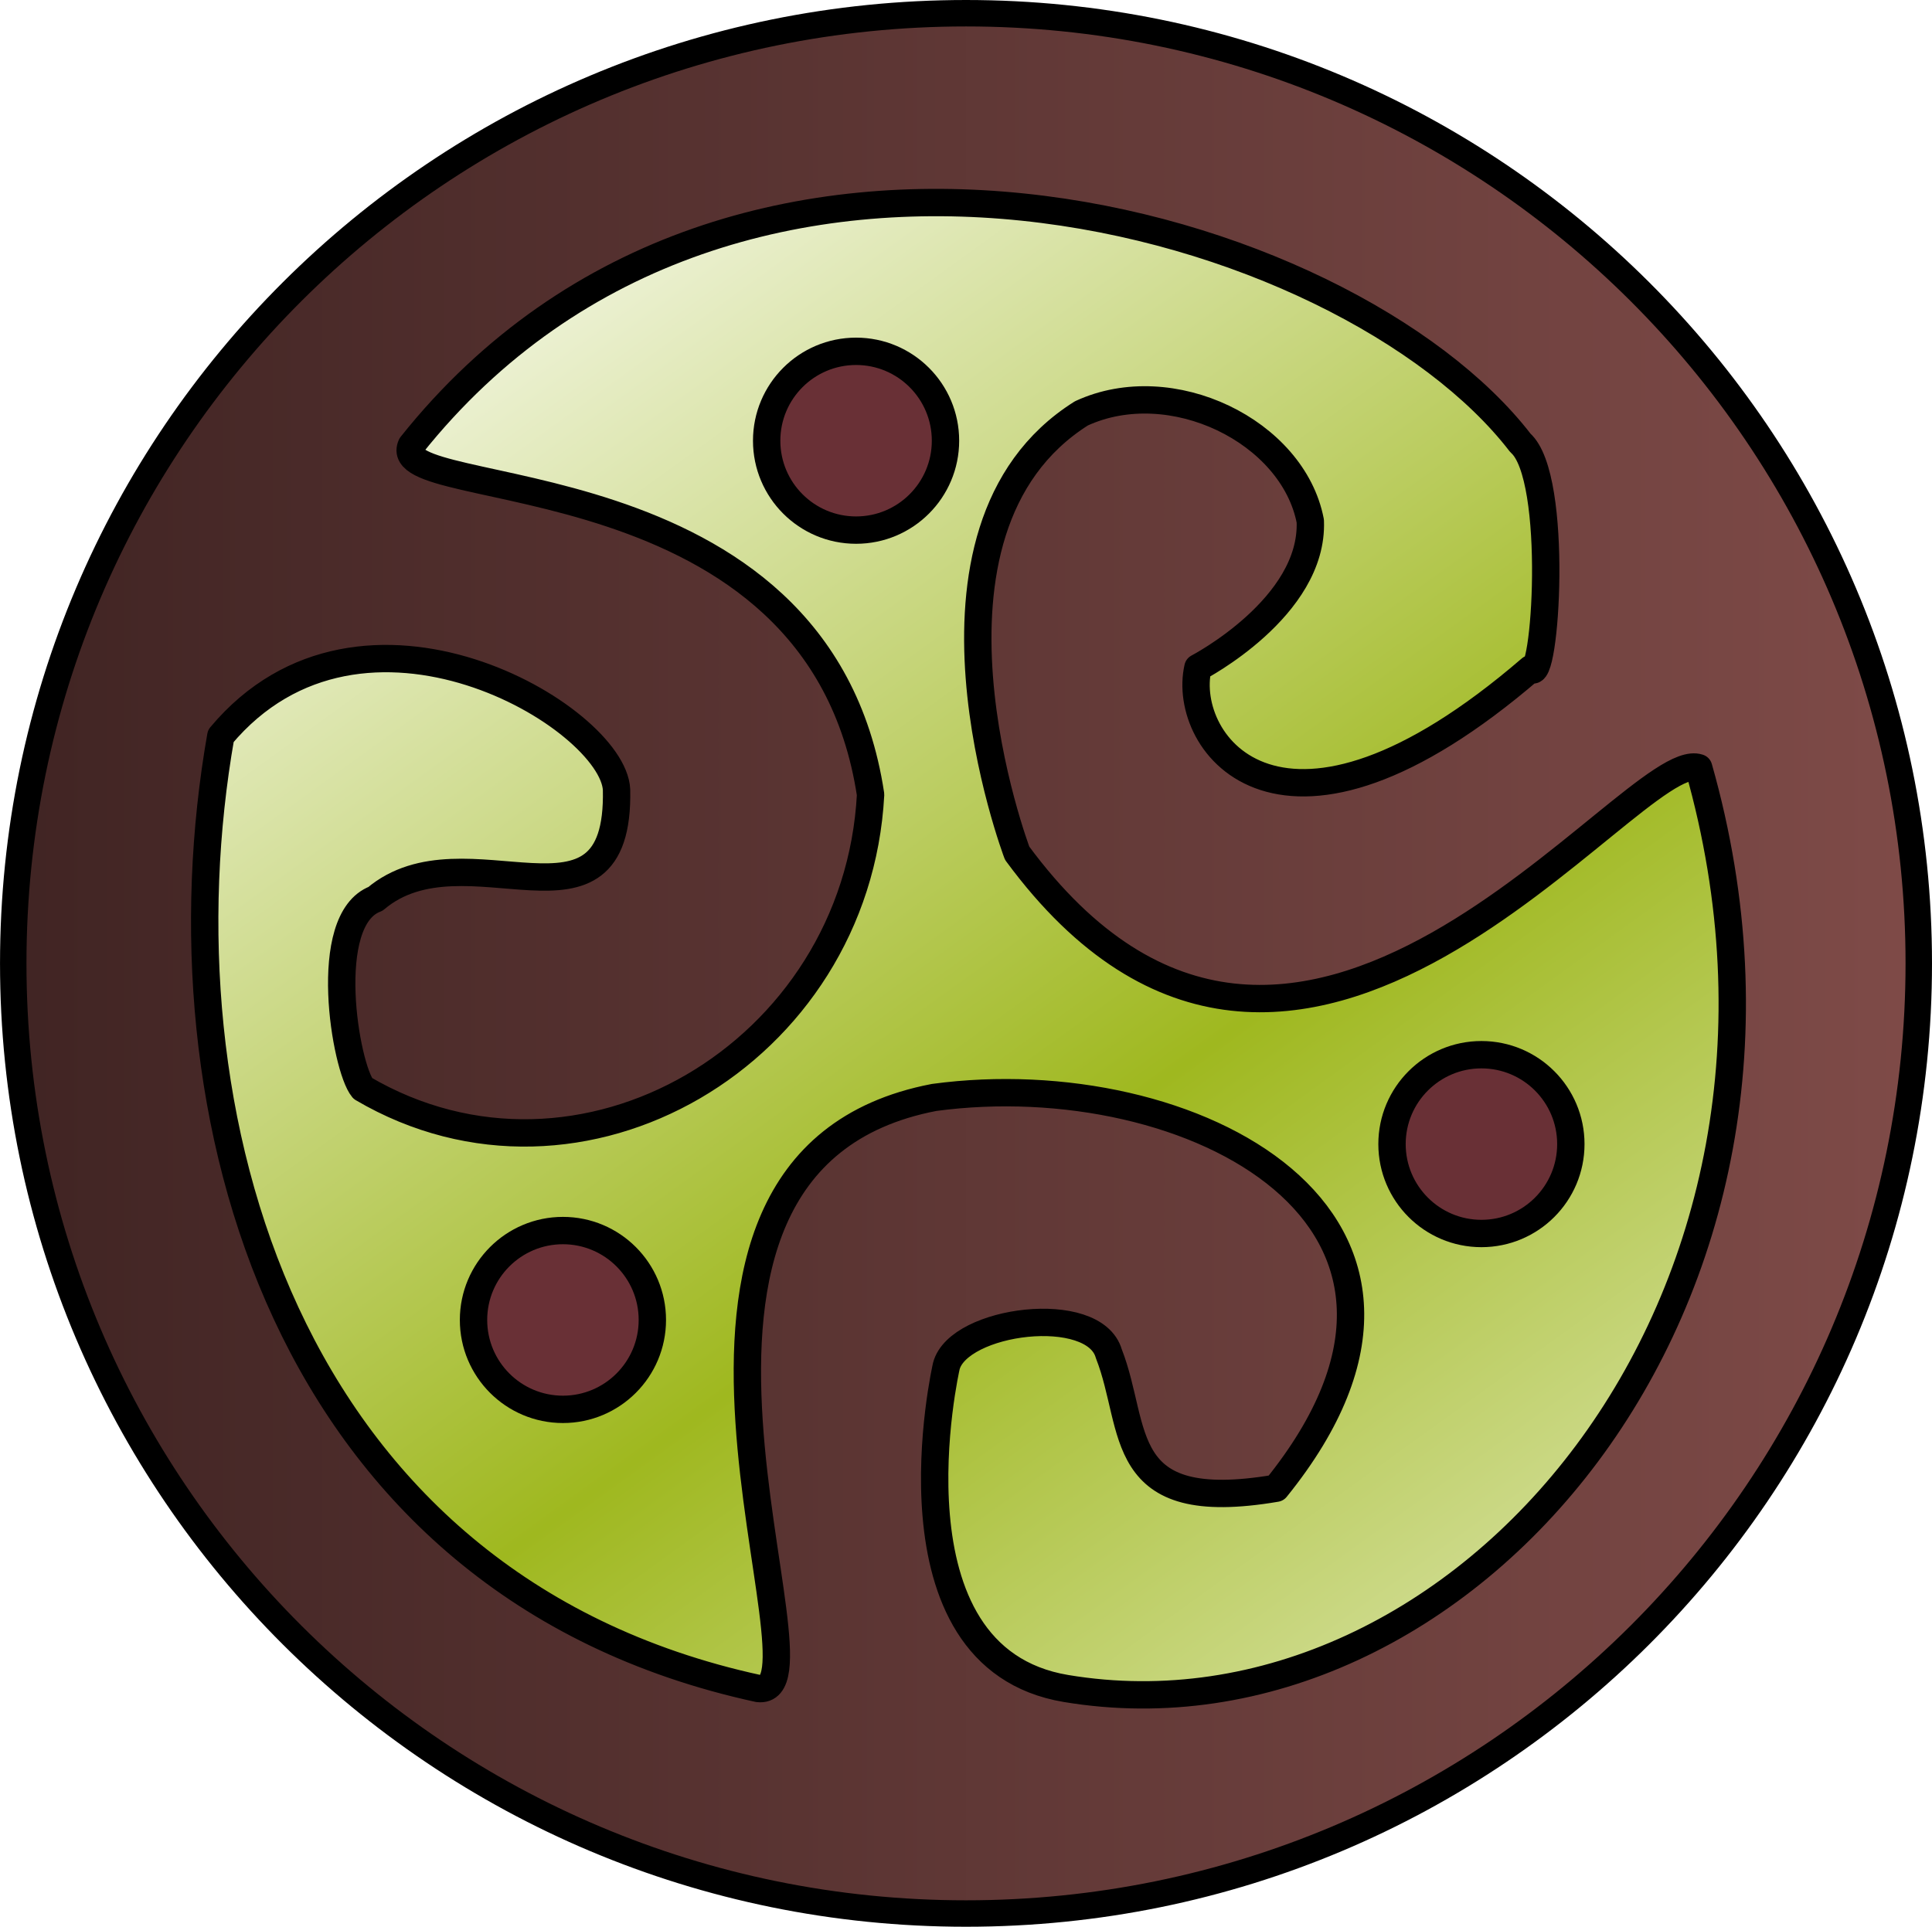
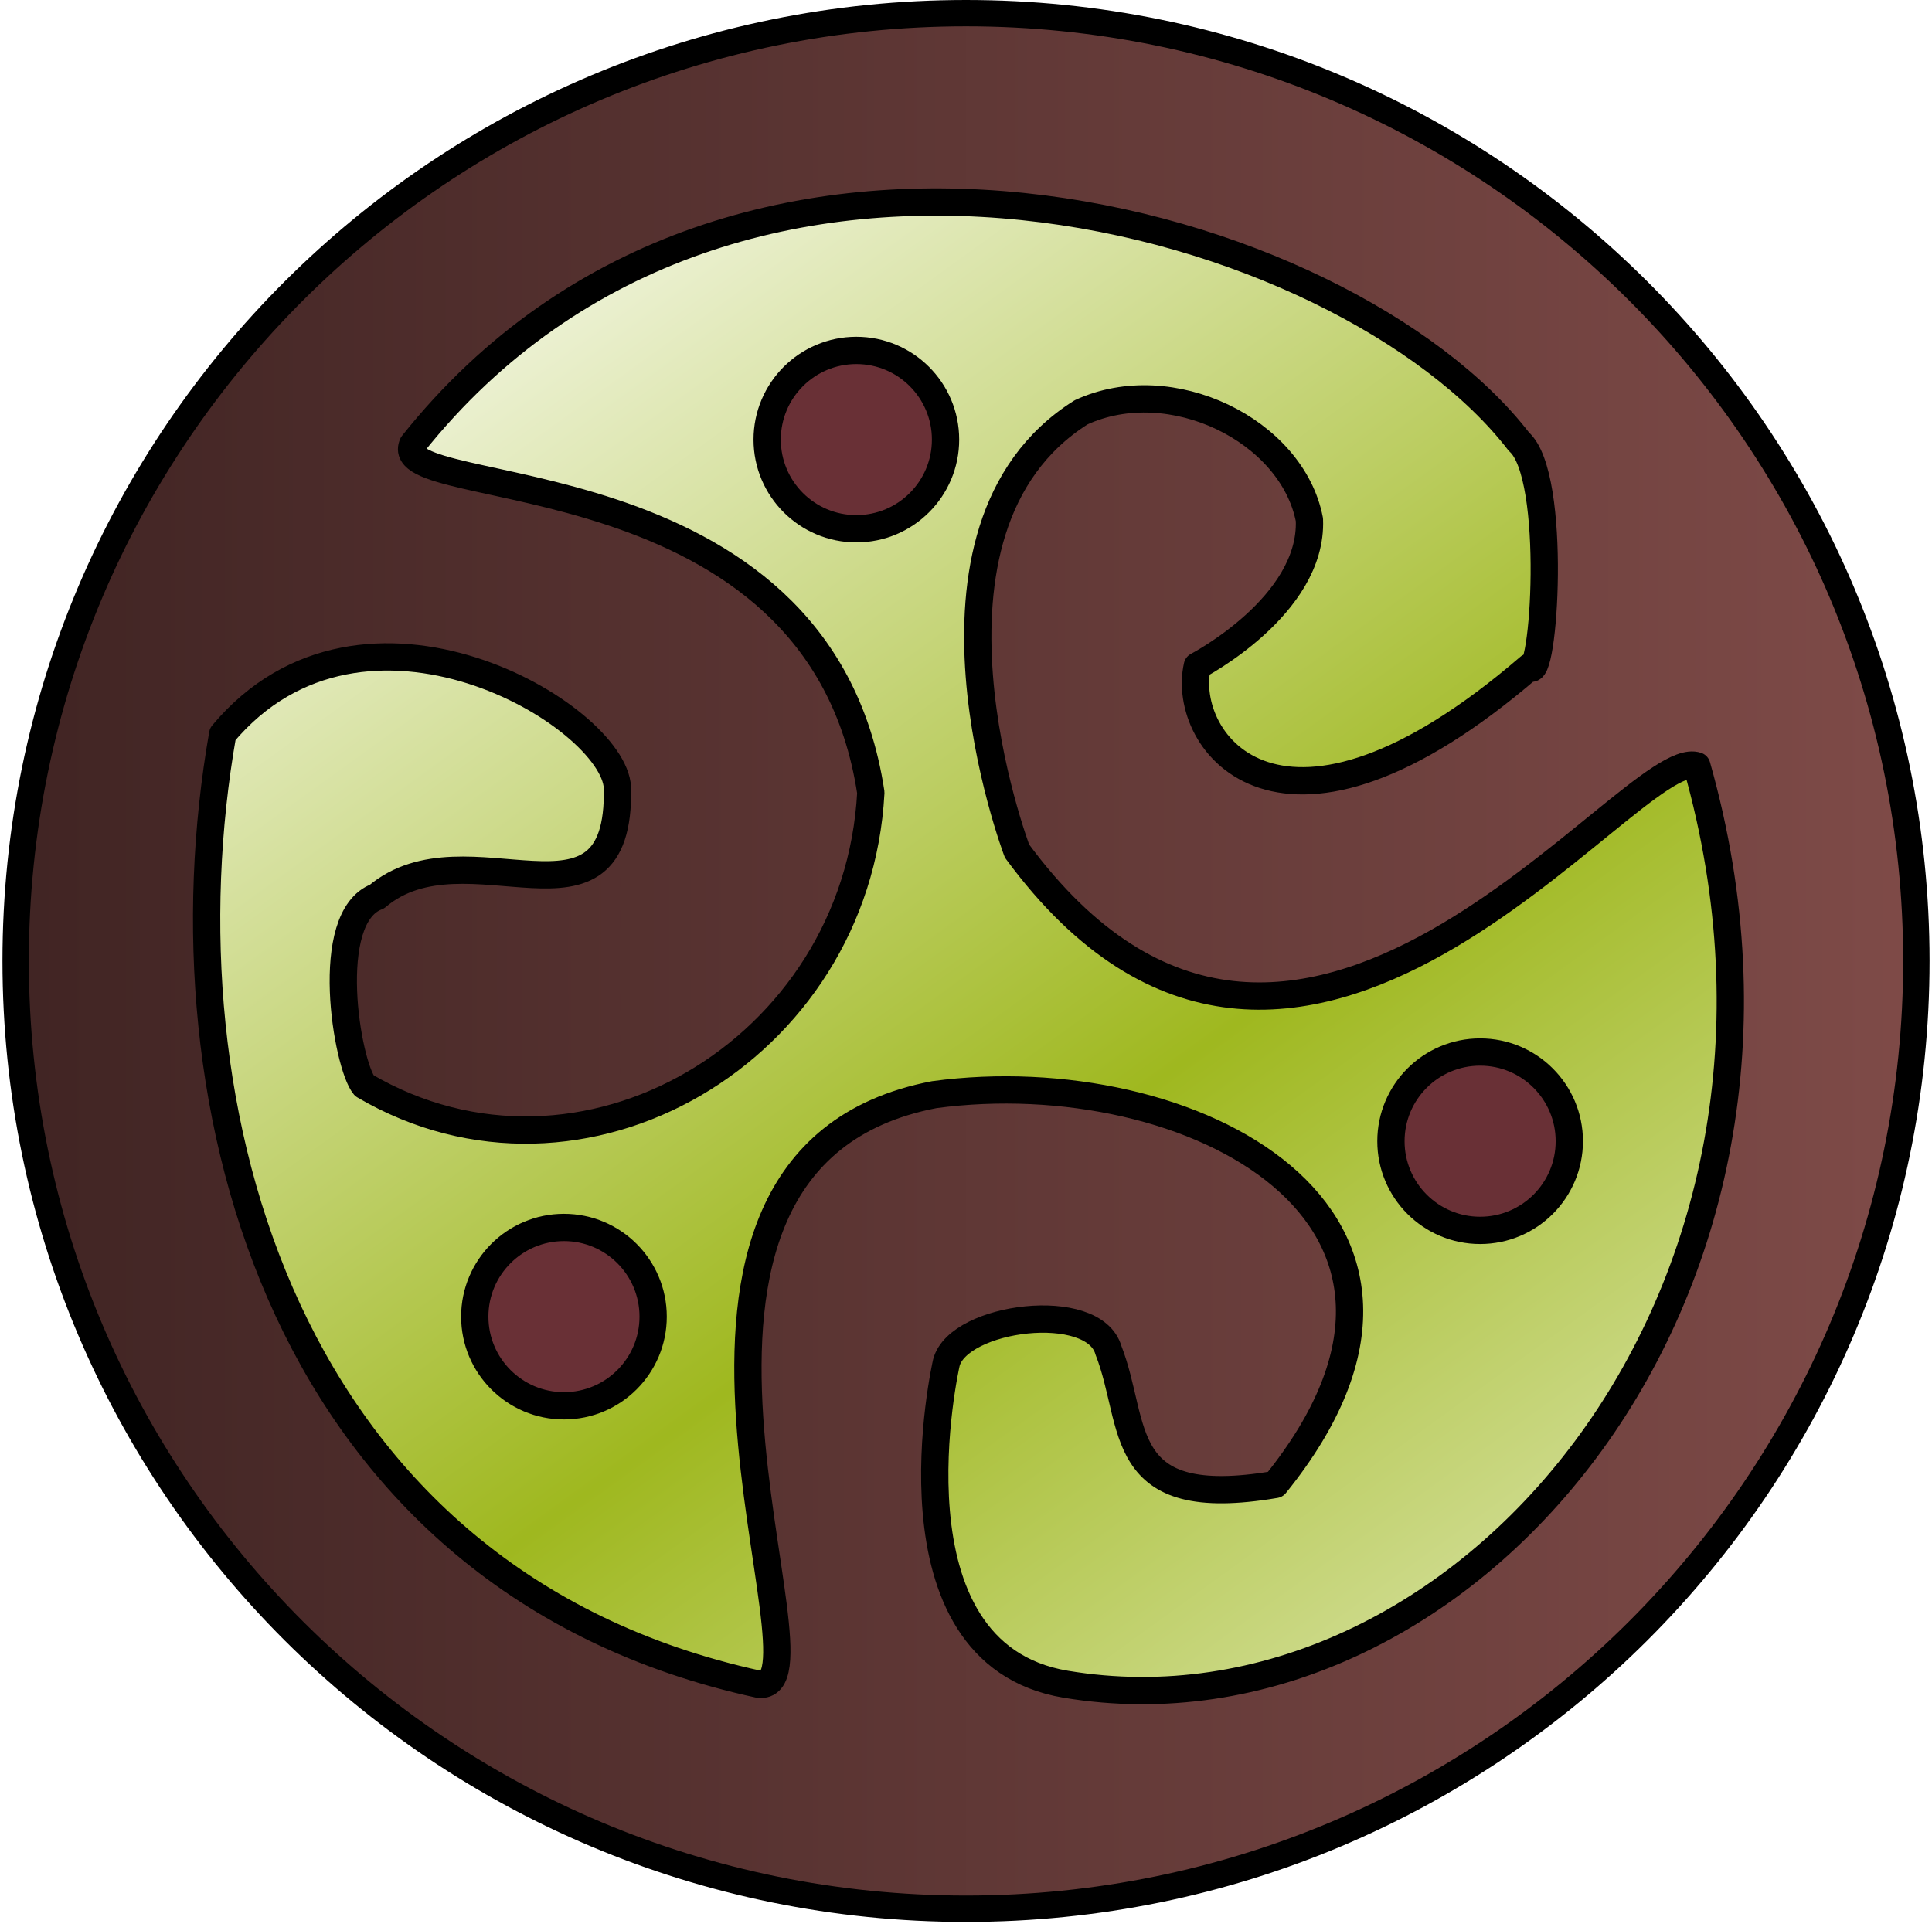
- <svg xmlns="http://www.w3.org/2000/svg" xmlns:xlink="http://www.w3.org/1999/xlink" width="100" height="99.747" id="svg3010" version="1.1">
+ <svg xmlns="http://www.w3.org/2000/svg" xmlns:xlink="http://www.w3.org/1999/xlink" width="100" height="99.747" viewBox="0 0 100 100" id="svg3010" version="1.1">
  <defs id="defs3012">
    <linearGradient id="linearGradient4168">
      <stop style="stop-color:#9fb81f;stop-opacity:1" offset="0" id="stop4170" />
      <stop style="stop-color:#ffffff;stop-opacity:1" offset="1" id="stop4172" />
    </linearGradient>
    <linearGradient id="linearGradient4157">
      <stop style="stop-color:#402423;stop-opacity:1;" offset="0" id="stop4159" />
      <stop style="stop-color:#7f4b48;stop-opacity:1" offset="1" id="stop4161" />
    </linearGradient>
    <linearGradient xlink:href="#linearGradient4157" id="linearGradient4163" x1="240.853" y1="236.469" x2="311.469" y2="236.469" gradientUnits="userSpaceOnUse" gradientTransform="matrix(1.416103,0,0,1.416103,-100.2195,-83.74094)" />
    <linearGradient xlink:href="#linearGradient4168" id="linearGradient4200" x1="282.834" y1="241.112" x2="256.631" y2="204.862" gradientUnits="userSpaceOnUse" spreadMethod="reflect" gradientTransform="matrix(1.416103,0,0,1.416103,-100.2195,-83.74094)" />
  </defs>
  <g id="layer1" style="display:inline" transform="translate(-240.8526,-201.2505)" />
  <g id="layer4" style="display:inline" transform="translate(-240.8526,-201.2505)">
    <ellipse style="fill:url(#linearGradient4163);fill-opacity:1;stroke:#000000;stroke-width:1.369;stroke-linejoin:round;stroke-miterlimit:4;stroke-dasharray:none;stroke-opacity:1" id="path3355" cx="290.853" cy="251.124" rx="49.315" ry="49.189" />
  </g>
  <g id="layer3" style="display:inline" transform="translate(-240.8526,-201.2505)">
    <path style="display:inline;fill:url(#linearGradient4200);fill-opacity:1;fill-rule:evenodd;stroke:#000000;stroke-width:1.416px;stroke-linecap:butt;stroke-linejoin:round;stroke-opacity:1" d="m 262.144,224.305 c 16.808,-21.1 48.462,-11.749 57.403,-0.126 2.023,1.77 1.295,12.705 0.536,11.694 -12.874,11.086 -18.12,3.872 -17.226,-0.061 0,0 5.995,-3.116 5.816,-7.586 -0.894,-4.649 -7.198,-7.722 -11.847,-5.576 -9.656,6.08 -3.326,22.771 -3.326,22.771 14.484,19.669 31.862,-5.563 35.276,-4.425 7.868,27.716 -12.363,51.064 -32.747,47.667 -9.656,-1.609 -6.195,-16.69 -6.195,-16.69 0.632,-2.402 7.651,-3.3 8.41,-0.645 1.524,3.886 0.255,8.397 8.659,6.967 11.265,-13.947 -4.469,-22.018 -17.701,-20.23 -17.702,3.397 -4.805,31.104 -9.104,30.598 -24.676,-5.364 -31.214,-29.999 -27.816,-49.311 7.331,-8.762 20.304,-0.973 20.483,2.782 0.179,8.404 -7.829,1.716 -12.478,5.65 -2.861,1.073 -1.553,8.741 -0.659,9.813 11.265,6.616 25.571,-1.8 26.286,-15.211 -2.682,-17.702 -25.161,-15.046 -23.77,-18.081 z" id="path3353" />
  </g>
  <g id="layer5" transform="translate(-240.8526,-201.2505)">
    <circle style="fill:#693036;fill-opacity:1;stroke:#000000;stroke-width:1.416;stroke-linejoin:round;stroke-miterlimit:4;stroke-dasharray:none;stroke-opacity:1" id="path4209" cx="317.531" cy="260.48" r="4.628" />
    <circle style="fill:#693036;fill-opacity:1;stroke:#000000;stroke-width:1.416;stroke-linejoin:round;stroke-miterlimit:4;stroke-dasharray:none;stroke-opacity:1" id="path4209-0" cx="285.163" cy="224.066" r="4.628" />
    <circle style="fill:#693036;fill-opacity:1;stroke:#000000;stroke-width:1.416;stroke-linejoin:round;stroke-miterlimit:4;stroke-dasharray:none;stroke-opacity:1" id="path4209-8" cx="269.99" cy="269.584" r="4.628" />
  </g>
</svg>
